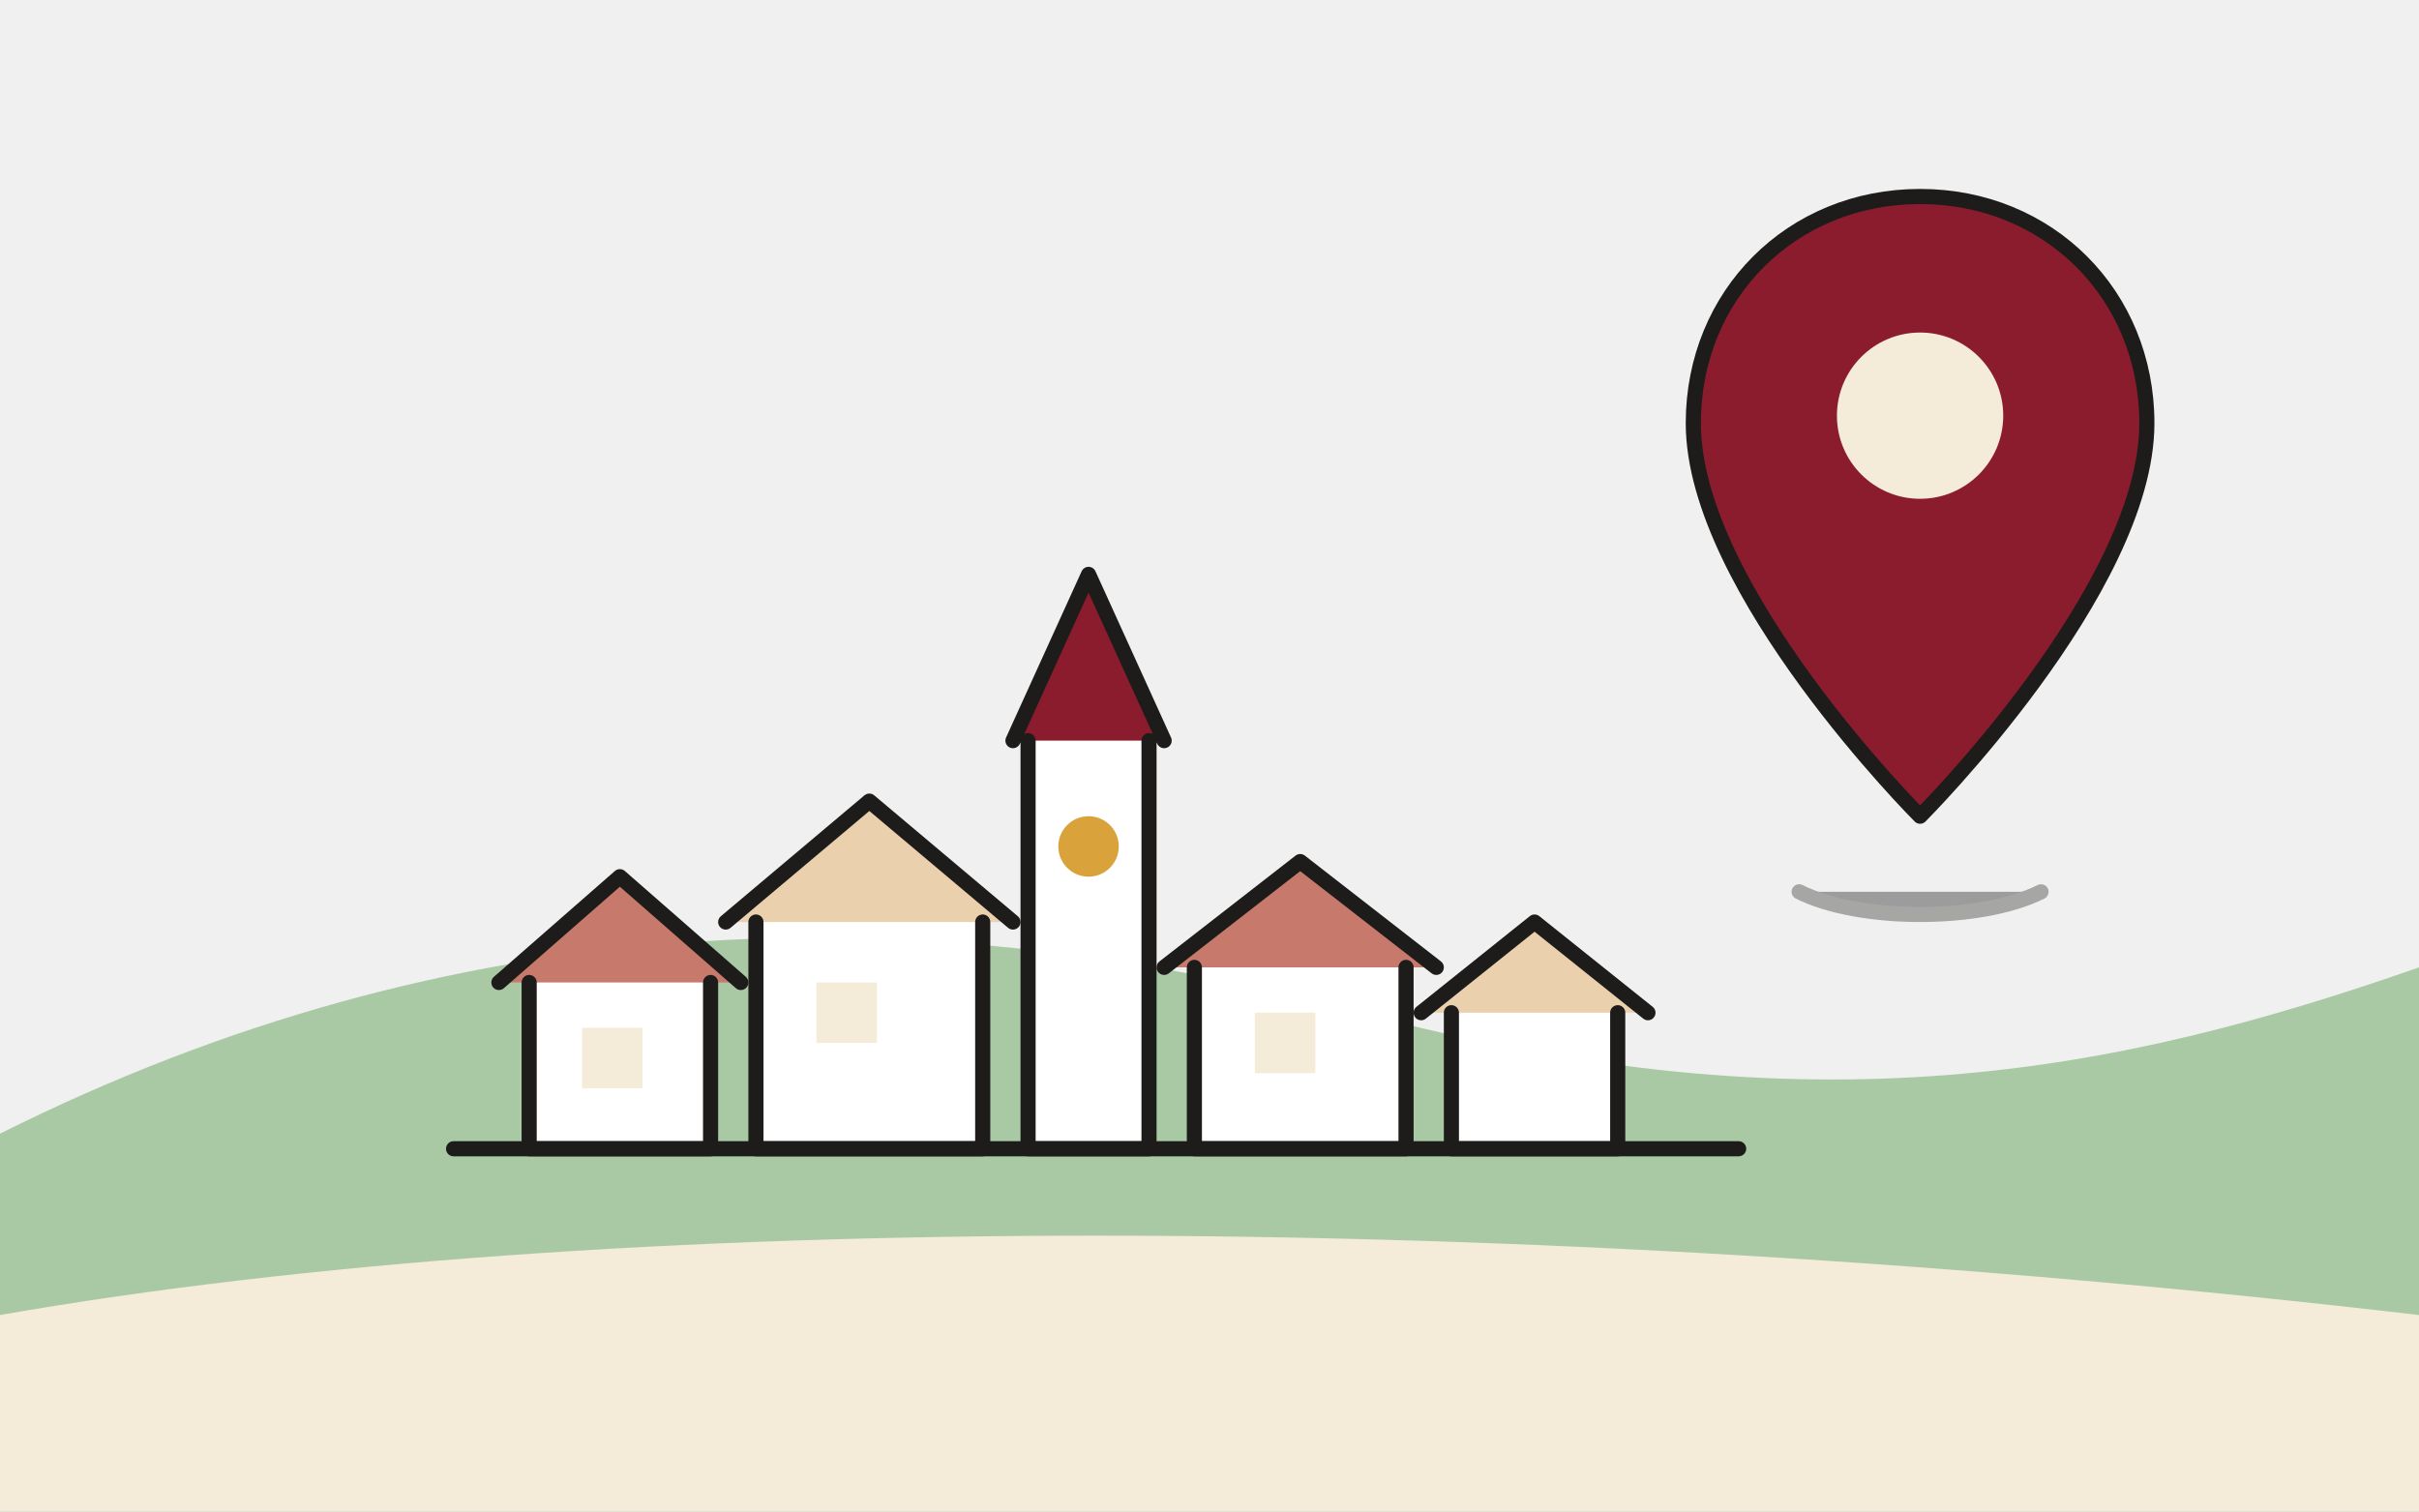
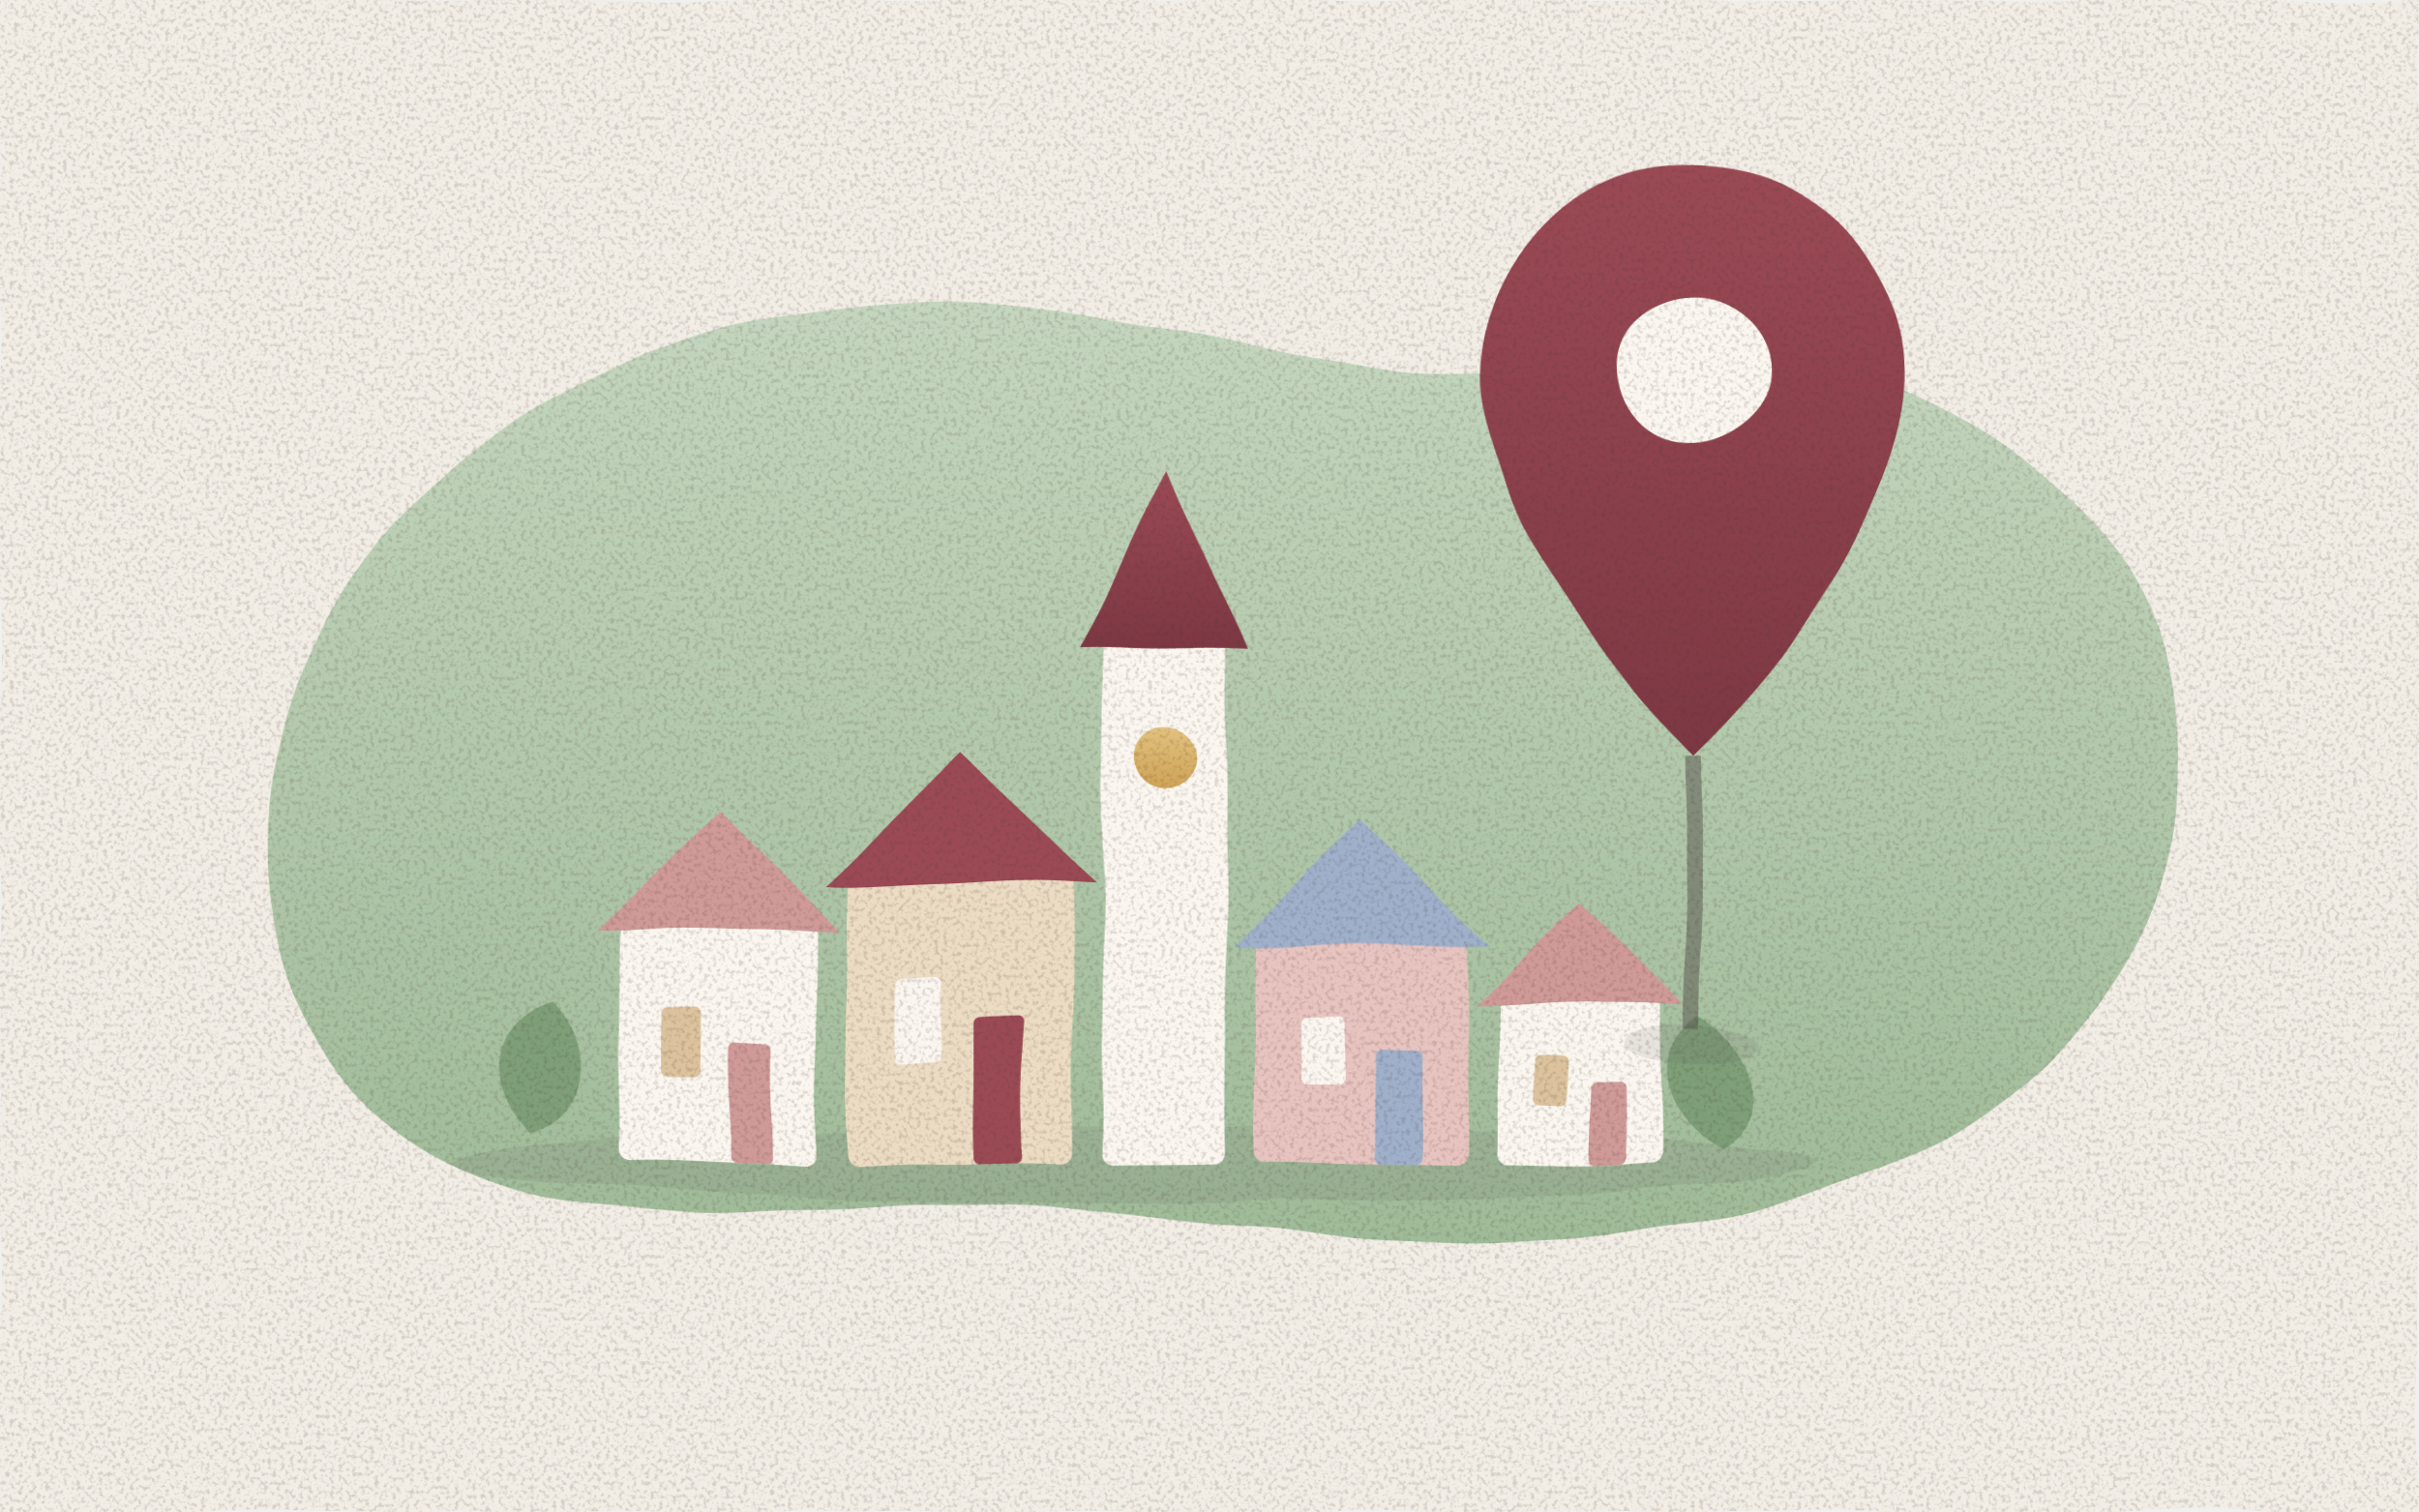
- <svg xmlns="http://www.w3.org/2000/svg" viewBox="0 0 320 200" role="img" aria-label="Una chincheta sobre un pueblo">
-   <style>.k{fill:none;stroke:#1d1c1a;stroke-width:2;stroke-linecap:round;stroke-linejoin:round}.g{fill:#8a1c2d}.r{fill:#c77a6c}.a{fill:#ebd0ae}.c{fill:#f4ebd9}.v{fill:#a9c9a4}.m{fill:#d9a23a}.w{fill:#fff}.i{fill:#1d1c1a}</style>
-   <path class="v" d="M0 150c60-30 120-32 180-16s100 8 140-6v72H0z" />
-   <path class="c" d="M0 200v-26c80-14 200-14 320 0v26z" />
-   <g>
-     <path class="w" d="M70 128h24v24H70z" />
-     <path class="r" d="M66 130l16-14 16 14z" />
-     <path class="k" d="M70 130v22h24v-22M66 130l16-14 16 14" />
-     <path class="w" d="M100 120h30v32h-30z" />
-     <path class="a" d="M96 122l19-16 19 16z" />
-     <path class="k" d="M100 122v30h30v-30M96 122l19-16 19 16" />
-     <path class="w" d="M136 96h16v56h-16z" />
-     <path class="g" d="M134 98l10-22 10 22z" />
-     <path class="k" d="M136 98v54h16V98M134 98l10-22 10 22" />
-     <circle class="m" cx="144" cy="112" r="4" />
-     <path class="w" d="M158 126h28v26h-28z" />
-     <path class="r" d="M154 128l18-14 18 14z" />
-     <path class="k" d="M158 128v24h28v-24M154 128l18-14 18 14" />
-     <path class="w" d="M192 132h22v20h-22z" />
-     <path class="a" d="M188 134l15-12 15 12z" />
-     <path class="k" d="M192 134v18h22v-18M188 134l15-12 15 12" />
-     <g class="c">
-       <rect x="77" y="136" width="8" height="8" />
-       <rect x="108" y="130" width="8" height="8" />
-       <rect x="166" y="134" width="8" height="8" />
+ <svg xmlns="http://www.w3.org/2000/svg" viewBox="0 0 320 200" role="img" aria-label="Una chincheta clavada sobre un pueblo con su campanario">
+   <defs>
+     <filter id="soft" x="-3%" y="-3%" width="106%" height="106%" color-interpolation-filters="sRGB">
+       <feTurbulence type="fractalNoise" baseFrequency=".04" numOctaves="2" seed="7" result="w" />
+       <feDisplacementMap in="SourceGraphic" in2="w" scale="2" xChannelSelector="R" yChannelSelector="G" result="d" />
+       <feTurbulence type="fractalNoise" baseFrequency="1.7" numOctaves="2" seed="3" stitchTiles="stitch" result="n" />
+       <feColorMatrix in="n" type="matrix" values="0 0 0 0 0  0 0 0 0 0  0 0 0 0 0  0 0 0 -3.4 1.8" result="dots" />
+       <feComposite in="dots" in2="d" operator="in" result="dk" />
+       <feFlood flood-color="#4a3a30" flood-opacity=".17" />
+       <feComposite in2="dk" operator="in" result="grain" />
+       <feMerge>
+         <feMergeNode in="d" />
+         <feMergeNode in="grain" />
+       </feMerge>
+     </filter>
+     <linearGradient id="gs" x1="0" y1="0" x2="0" y2="1">
+       <stop offset="0" stop-color="#c5d6bf" />
+       <stop offset="1" stop-color="#9fbb98" />
+     </linearGradient>
+     <linearGradient id="gb" x1="0" y1="0" x2="0" y2="1">
+       <stop offset="0" stop-color="#c9d3e3" />
+       <stop offset="1" stop-color="#9fb0cb" />
+     </linearGradient>
+     <linearGradient id="gn" x1="0" y1="0" x2="0" y2="1">
+       <stop offset="0" stop-color="#ecdcc3" />
+       <stop offset="1" stop-color="#dcc39d" />
+     </linearGradient>
+     <linearGradient id="gr" x1="0" y1="0" x2="0" y2="1">
+       <stop offset="0" stop-color="#e8c4c0" />
+       <stop offset="1" stop-color="#cf9a98" />
+     </linearGradient>
+     <linearGradient id="gw" x1="0" y1="0" x2="0" y2="1">
+       <stop offset="0" stop-color="#9b4a55" />
+       <stop offset="1" stop-color="#7d3843" />
+     </linearGradient>
+     <linearGradient id="go" x1="0" y1="0" x2="0" y2="1">
+       <stop offset="0" stop-color="#e3c27f" />
+       <stop offset="1" stop-color="#cfa456" />
+     </linearGradient>
+   </defs>
+   <g filter="url(#soft)">
+     <rect x="-10" y="-10" width="340" height="220" fill="#f2eee6" />
+     <path d="M36 120c-6-44 34-78 84-80 34-1 56 14 92 8 40-6 76 16 76 52 0 42-38 62-84 64-36 2-60-8-96-4-40 4-68-8-72-40z" fill="url(#gs)" />
+     <ellipse cx="150" cy="154" rx="90" ry="5" fill="#56504a" opacity=".12" />
+     <rect x="82" y="122" width="26" height="32" rx="1.5" fill="#fbf7f0" />
+     <path d="M79 123L95.0 107.7L111 123z" fill="#cf9a98" />
+     <rect x="87.7" y="133.2" width="5.2" height="9.6" rx=".8" fill="#dcc39d" />
+     <rect x="96.6" y="138.0" width="5.7" height="16.0" rx=".8" fill="#cf9a98" />
+     <rect x="112" y="116" width="30" height="38" rx="1.5" fill="#ecdcc3" />
+     <path d="M109 117L127.0 99.5L145 117z" fill="#9b4a55" />
+     <rect x="118.6" y="129.3" width="6.0" height="11.4" rx=".8" fill="#fbf7f0" />
+     <rect x="128.8" y="135.0" width="6.6" height="19.0" rx=".8" fill="#9b4a55" />
+     <rect x="146" y="84" width="16" height="70" rx="1.5" fill="#fbf7f0" />
+     <path d="M143 86L154 62l11 24z" fill="url(#gw)" />
+     <circle cx="154" cy="100" r="4" fill="url(#go)" />
+     <rect x="166" y="124" width="28" height="30" rx="1.5" fill="#e8c4c0" />
+     <path d="M163 125L180.0 108.6L197 125z" fill="#9fb0cb" />
+     <rect x="172.2" y="134.5" width="5.6" height="9.0" rx=".8" fill="#fbf7f0" />
+     <rect x="181.7" y="139.0" width="6.2" height="15.0" rx=".8" fill="#9fb0cb" />
+     <rect x="198" y="132" width="22" height="22" rx="1.5" fill="#fbf7f0" />
+     <path d="M195 133L209.0 119.9L223 133z" fill="#cf9a98" />
+     <rect x="202.8" y="139.7" width="4.4" height="6.6" rx=".8" fill="#dcc39d" />
+     <rect x="210.3" y="143.0" width="4.8" height="11.0" rx=".8" fill="#cf9a98" />
+     <path transform="translate(70 150) rotate(-80) scale(0.9)" d="M0 0c6-8 16-8 20 0-6 8-16 8-20 0z" fill="#7e9f78" />
+     <path transform="translate(228 152) rotate(-100) scale(0.9)" d="M0 0c6-8 16-8 20 0-6 8-16 8-20 0z" fill="#7e9f78" />
+     <g transform="translate(196 22)">
+       <ellipse cx="28" cy="116" rx="9" ry="2.5" fill="#56504a" opacity=".12" />
+       <path d="M28 0c16 0 28 12 28 28 0 22-28 50-28 50S0 50 0 28C0 12 12 0 28 0z" fill="url(#gw)" />
+       <circle cx="28" cy="27" r="10" fill="#fbf7f0" />
+       <path d="M28 78v36" stroke="#56504a" stroke-width="2" opacity=".5" />
    </g>
-     <path class="k" d="M60 152h170" />
-   </g>
-   <g transform="translate(224 26)">
-     <path class="g" d="M30 0c17 0 30 13 30 30 0 22-30 52-30 52S0 52 0 30C0 13 13 0 30 0z" />
-     <path class="k" d="M30 0c17 0 30 13 30 30 0 22-30 52-30 52S0 52 0 30C0 13 13 0 30 0z" />
-     <circle class="c" cx="30" cy="29" r="11" />
-     <path d="M14 92c8 4 24 4 32 0" stroke="#1d1c1a" stroke-width="2" stroke-linecap="round" opacity=".35" />
  </g>
</svg>
